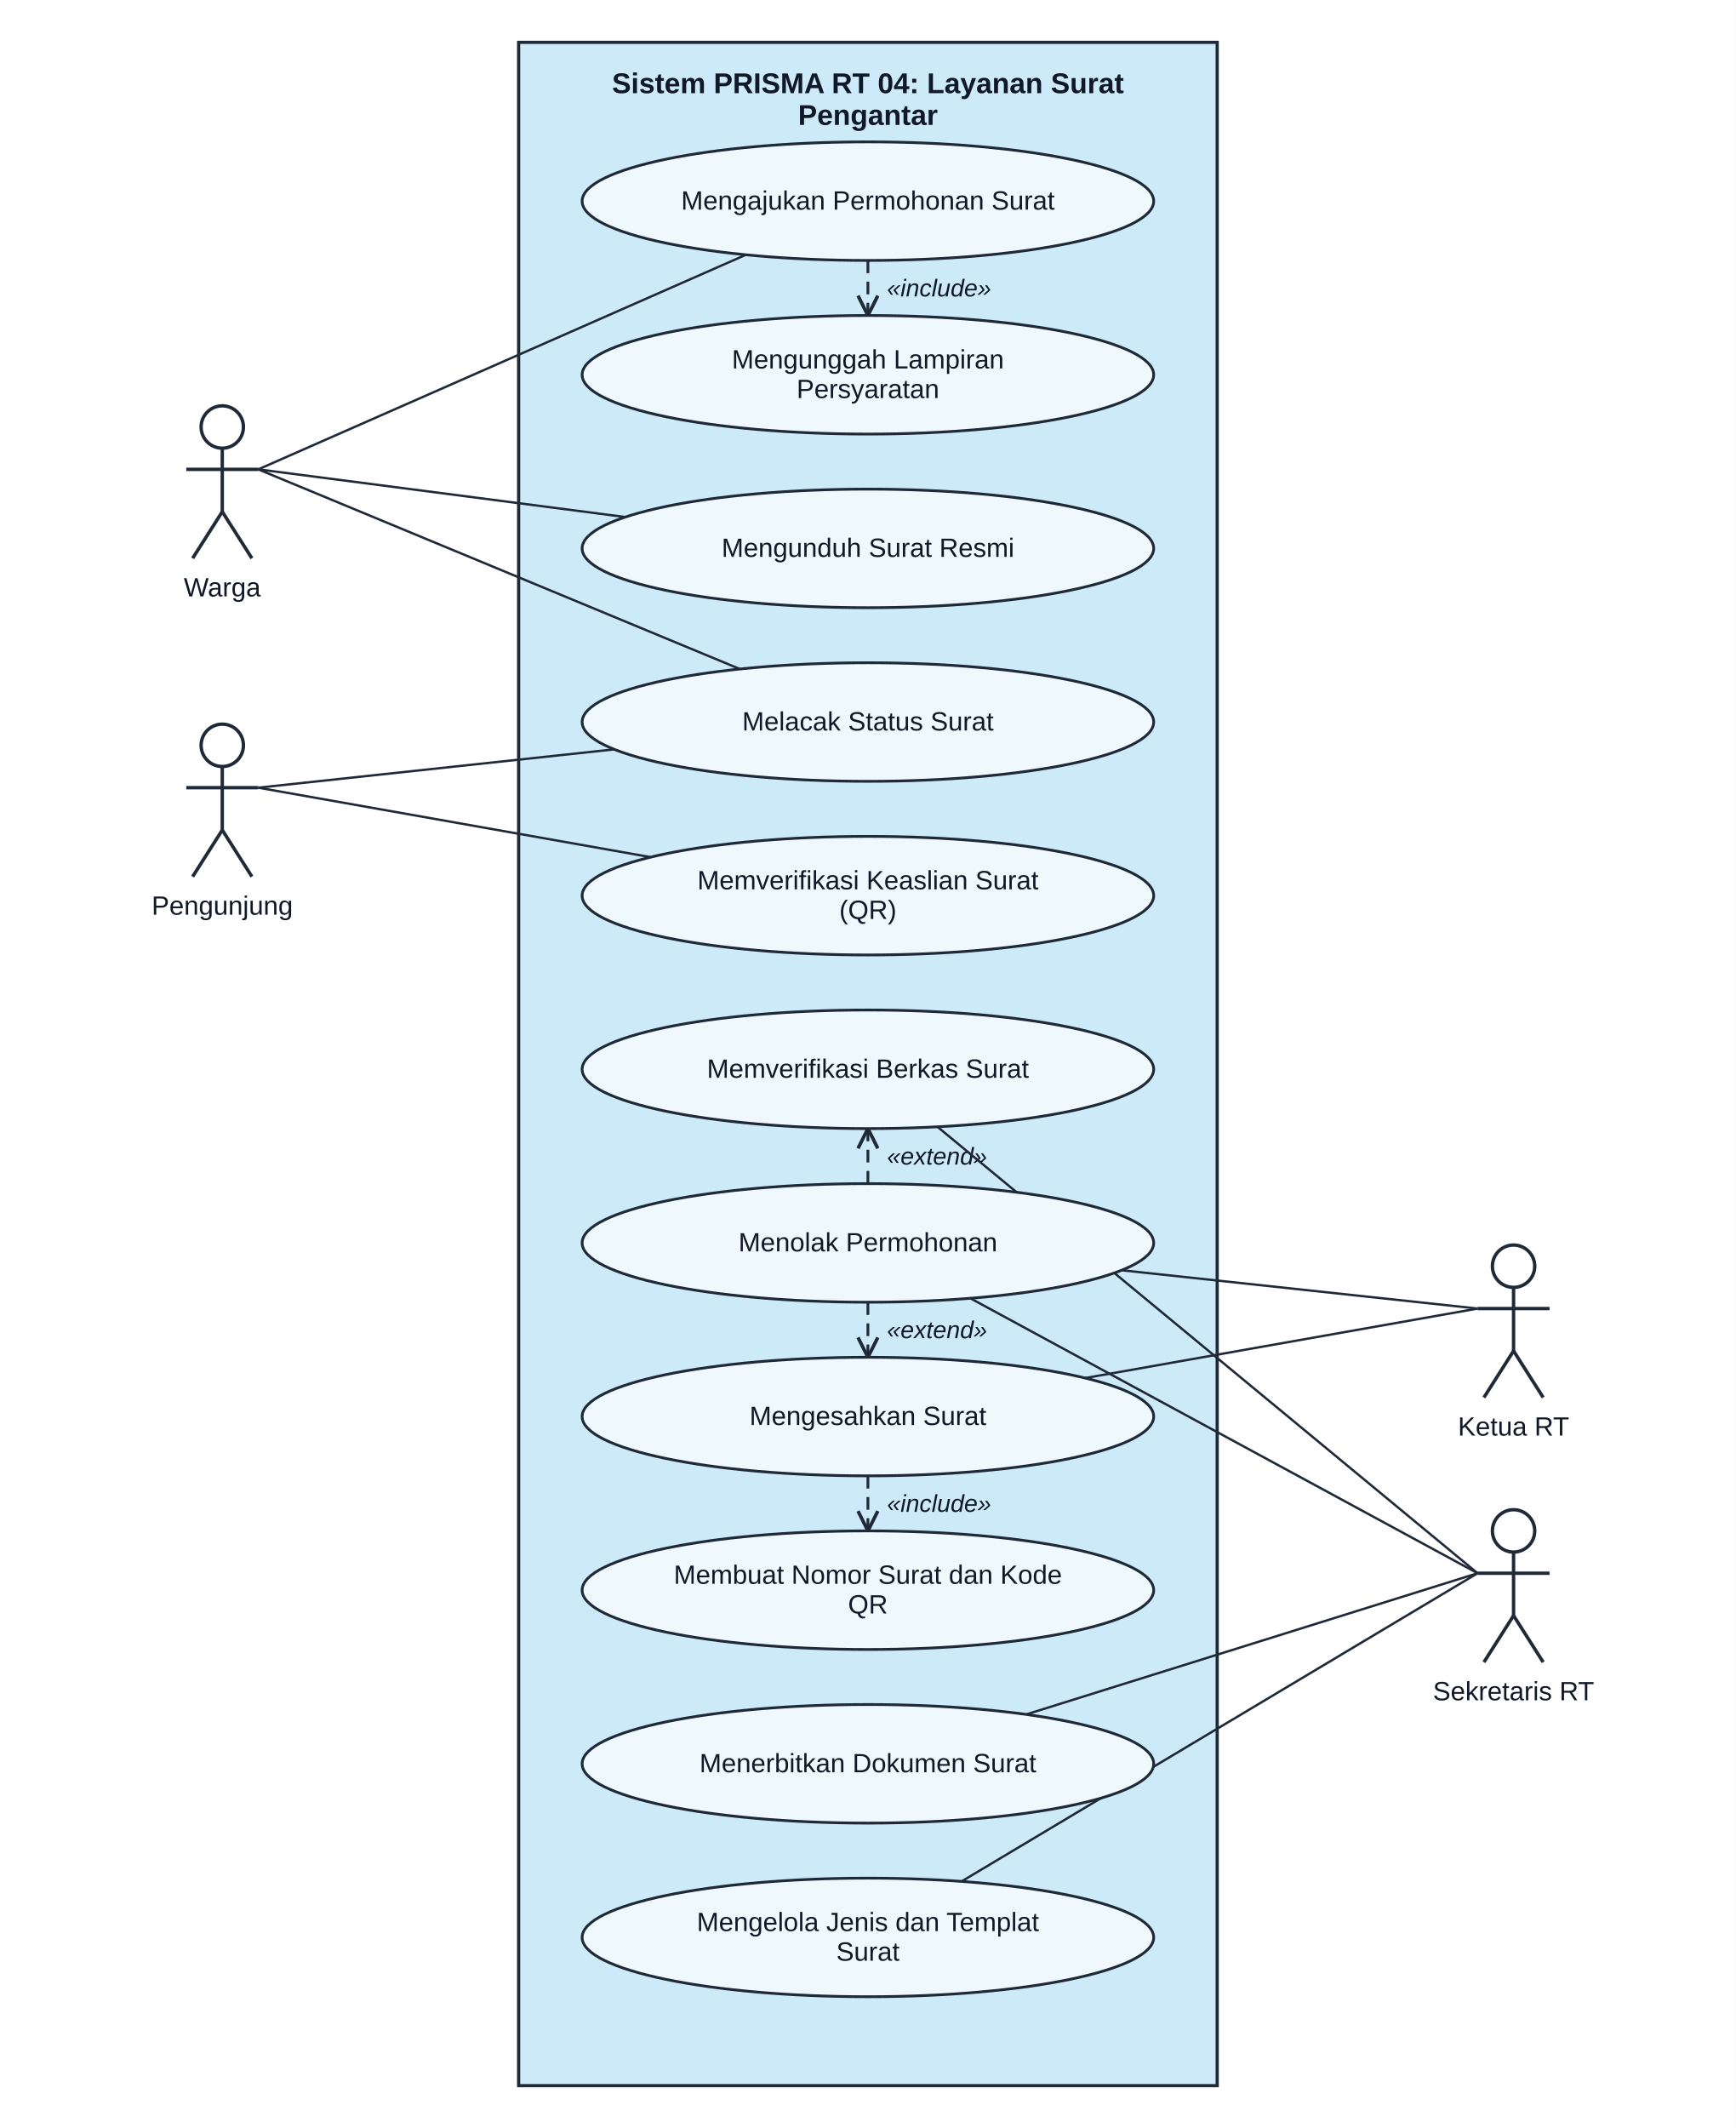
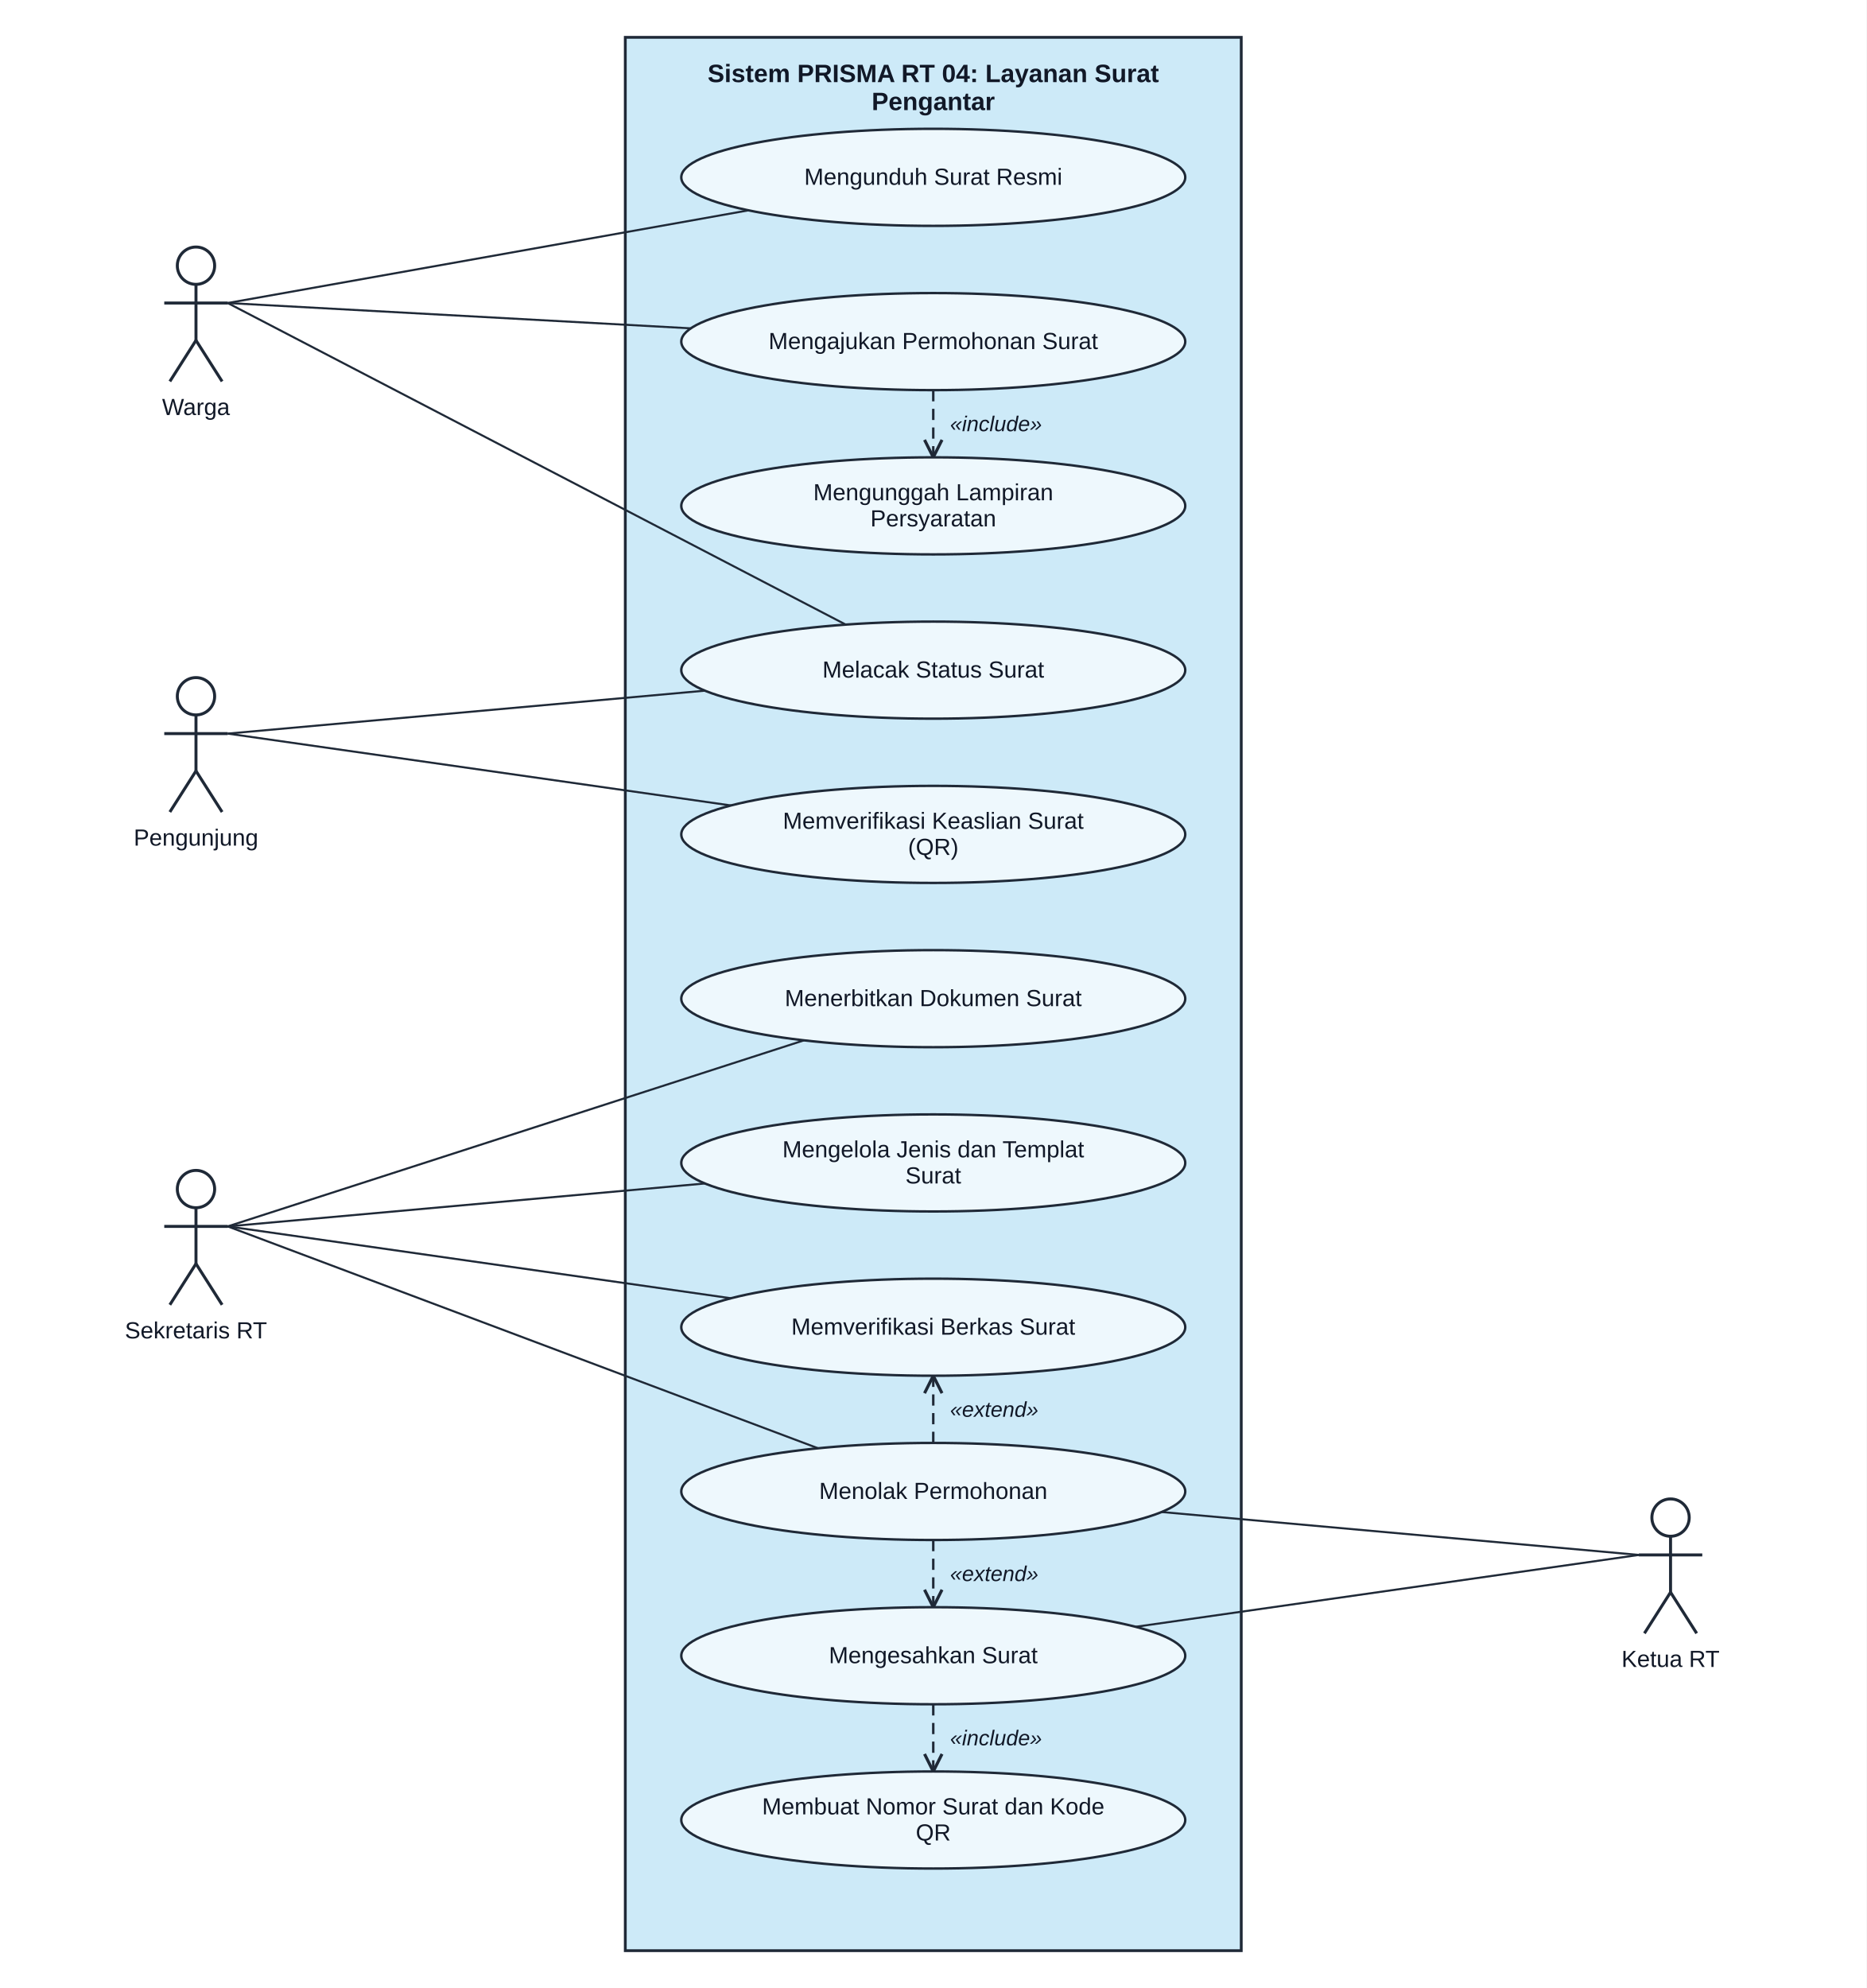
- <svg xmlns="http://www.w3.org/2000/svg" viewBox="0 0 820 1005" width="820" height="1005" role="img" aria-label="Sistem PRISMA RT 04: Layanan Surat Pengantar">
+ <svg xmlns="http://www.w3.org/2000/svg" viewBox="0 0 1000 1065" width="1000" height="1065" role="img" aria-label="Sistem PRISMA RT 04: Layanan Surat Pengantar">
  <defs>
    <marker id="open" viewBox="0 0 10 10" refX="9" refY="5" markerWidth="9" markerHeight="9" orient="auto-start-reverse">
      <path d="M1 1 L9 5 L1 9" fill="none" stroke="#1f2937" stroke-width="1.4" />
    </marker>
    <marker id="tri" viewBox="0 0 12 12" refX="11" refY="6" markerWidth="12" markerHeight="12" orient="auto">
      <path d="M1 1 L11 6 L1 11 Z" fill="#ffffff" stroke="#1f2937" stroke-width="1.3" />
    </marker>
  </defs>
-   <rect width="820" height="1005" fill="#ffffff" />
-   <rect x="245" y="20" width="330" height="965" fill="#cdeaf8" stroke="#1f2937" stroke-width="1.5" />
-   <text x="410" y="44" text-anchor="middle" font-size="13.5" font-weight="bold" fill="#111827" font-family="Arial, Helvetica, sans-serif">Sistem PRISMA RT 04: Layanan Surat</text>
-   <text x="410" y="59" text-anchor="middle" font-size="13.5" font-weight="bold" fill="#111827" font-family="Arial, Helvetica, sans-serif">Pengantar</text>
-   <line x1="410" y1="123" x2="410" y2="149" stroke="#1f2937" stroke-width="1.3" stroke-dasharray="6 4" marker-end="url(#open)" />
-   <rect x="416" y="128.0" width="65.4" height="15" fill="#cdeaf8" />
-   <text x="419" y="140.0" font-size="11.5" font-style="italic" fill="#111827" font-family="Arial, Helvetica, sans-serif">«include»</text>
-   <line x1="410" y1="559" x2="410" y2="533" stroke="#1f2937" stroke-width="1.3" stroke-dasharray="6 4" marker-end="url(#open)" />
-   <rect x="416" y="538.0" width="58.8" height="15" fill="#cdeaf8" />
-   <text x="419" y="550.0" font-size="11.5" font-style="italic" fill="#111827" font-family="Arial, Helvetica, sans-serif">«extend»</text>
-   <line x1="410" y1="615" x2="410" y2="641" stroke="#1f2937" stroke-width="1.3" stroke-dasharray="6 4" marker-end="url(#open)" />
-   <rect x="416" y="620.0" width="58.8" height="15" fill="#cdeaf8" />
-   <text x="419" y="632.0" font-size="11.5" font-style="italic" fill="#111827" font-family="Arial, Helvetica, sans-serif">«extend»</text>
-   <line x1="410" y1="697" x2="410" y2="723" stroke="#1f2937" stroke-width="1.3" stroke-dasharray="6 4" marker-end="url(#open)" />
-   <rect x="416" y="702.0" width="65.4" height="15" fill="#cdeaf8" />
-   <text x="419" y="714.0" font-size="11.5" font-style="italic" fill="#111827" font-family="Arial, Helvetica, sans-serif">«include»</text>
-   <line x1="122" y1="372.0" x2="290.2" y2="353.9" stroke="#1f2937" stroke-width="1.1" />
-   <line x1="122" y1="372.0" x2="307.3" y2="404.8" stroke="#1f2937" stroke-width="1.1" />
-   <line x1="122" y1="221.667" x2="352.4" y2="120.3" stroke="#1f2937" stroke-width="1.1" />
-   <line x1="122" y1="221.667" x2="295.5" y2="244.2" stroke="#1f2937" stroke-width="1.1" />
-   <line x1="122" y1="221.667" x2="349.6" y2="316.0" stroke="#1f2937" stroke-width="1.1" />
-   <line x1="698" y1="743.0" x2="442.9" y2="532.2" stroke="#1f2937" stroke-width="1.1" />
-   <line x1="698" y1="743.0" x2="458.3" y2="613.1" stroke="#1f2937" stroke-width="1.1" />
-   <line x1="698" y1="743.0" x2="484.7" y2="809.7" stroke="#1f2937" stroke-width="1.1" />
-   <line x1="698" y1="743.0" x2="454.3" y2="888.5" stroke="#1f2937" stroke-width="1.1" />
-   <line x1="698" y1="618.0" x2="529.8" y2="599.9" stroke="#1f2937" stroke-width="1.1" />
-   <line x1="698" y1="618.0" x2="512.7" y2="650.8" stroke="#1f2937" stroke-width="1.1" />
-   <ellipse cx="410" cy="95" rx="135" ry="28" fill="#eef8fd" stroke="#1f2937" stroke-width="1.3" />
-   <text x="410" y="99" text-anchor="middle" font-size="12.5" fill="#111827" font-family="Arial, Helvetica, sans-serif">Mengajukan Permohonan Surat</text>
-   <ellipse cx="410" cy="177" rx="135" ry="28" fill="#eef8fd" stroke="#1f2937" stroke-width="1.3" />
-   <text x="410" y="174" text-anchor="middle" font-size="12.5" fill="#111827" font-family="Arial, Helvetica, sans-serif">Mengunggah Lampiran</text>
-   <text x="410" y="188" text-anchor="middle" font-size="12.5" fill="#111827" font-family="Arial, Helvetica, sans-serif">Persyaratan</text>
-   <ellipse cx="410" cy="259" rx="135" ry="28" fill="#eef8fd" stroke="#1f2937" stroke-width="1.3" />
-   <text x="410" y="263" text-anchor="middle" font-size="12.5" fill="#111827" font-family="Arial, Helvetica, sans-serif">Mengunduh Surat Resmi</text>
-   <ellipse cx="410" cy="341" rx="135" ry="28" fill="#eef8fd" stroke="#1f2937" stroke-width="1.3" />
-   <text x="410" y="345" text-anchor="middle" font-size="12.5" fill="#111827" font-family="Arial, Helvetica, sans-serif">Melacak Status Surat</text>
-   <ellipse cx="410" cy="423" rx="135" ry="28" fill="#eef8fd" stroke="#1f2937" stroke-width="1.3" />
-   <text x="410" y="420" text-anchor="middle" font-size="12.5" fill="#111827" font-family="Arial, Helvetica, sans-serif">Memverifikasi Keaslian Surat</text>
-   <text x="410" y="434" text-anchor="middle" font-size="12.5" fill="#111827" font-family="Arial, Helvetica, sans-serif">(QR)</text>
-   <ellipse cx="410" cy="505" rx="135" ry="28" fill="#eef8fd" stroke="#1f2937" stroke-width="1.3" />
-   <text x="410" y="509" text-anchor="middle" font-size="12.5" fill="#111827" font-family="Arial, Helvetica, sans-serif">Memverifikasi Berkas Surat</text>
-   <ellipse cx="410" cy="587" rx="135" ry="28" fill="#eef8fd" stroke="#1f2937" stroke-width="1.3" />
-   <text x="410" y="591" text-anchor="middle" font-size="12.5" fill="#111827" font-family="Arial, Helvetica, sans-serif">Menolak Permohonan</text>
-   <ellipse cx="410" cy="669" rx="135" ry="28" fill="#eef8fd" stroke="#1f2937" stroke-width="1.3" />
-   <text x="410" y="673" text-anchor="middle" font-size="12.5" fill="#111827" font-family="Arial, Helvetica, sans-serif">Mengesahkan Surat</text>
-   <ellipse cx="410" cy="751" rx="135" ry="28" fill="#eef8fd" stroke="#1f2937" stroke-width="1.3" />
-   <text x="410" y="748" text-anchor="middle" font-size="12.5" fill="#111827" font-family="Arial, Helvetica, sans-serif">Membuat Nomor Surat dan Kode</text>
-   <text x="410" y="762" text-anchor="middle" font-size="12.5" fill="#111827" font-family="Arial, Helvetica, sans-serif">QR</text>
-   <ellipse cx="410" cy="833" rx="135" ry="28" fill="#eef8fd" stroke="#1f2937" stroke-width="1.3" />
-   <text x="410" y="837" text-anchor="middle" font-size="12.5" fill="#111827" font-family="Arial, Helvetica, sans-serif">Menerbitkan Dokumen Surat</text>
-   <ellipse cx="410" cy="915" rx="135" ry="28" fill="#eef8fd" stroke="#1f2937" stroke-width="1.3" />
-   <text x="410" y="912" text-anchor="middle" font-size="12.5" fill="#111827" font-family="Arial, Helvetica, sans-serif">Mengelola Jenis dan Templat</text>
-   <text x="410" y="926" text-anchor="middle" font-size="12.5" fill="#111827" font-family="Arial, Helvetica, sans-serif">Surat</text>
+   <rect width="1000" height="1065" fill="#ffffff" />
+   <rect x="335" y="20" width="330" height="1025" fill="#cdeaf8" stroke="#1f2937" stroke-width="1.5" />
+   <text x="500" y="44" text-anchor="middle" font-size="13.5" font-weight="bold" fill="#111827" font-family="Arial, Helvetica, sans-serif">Sistem PRISMA RT 04: Layanan Surat</text>
+   <text x="500" y="59" text-anchor="middle" font-size="13.5" font-weight="bold" fill="#111827" font-family="Arial, Helvetica, sans-serif">Pengantar</text>
+   <line x1="500" y1="209" x2="500" y2="245" stroke="#1f2937" stroke-width="1.3" stroke-dasharray="6 4" marker-end="url(#open)" />
+   <rect x="506" y="219.0" width="65.4" height="15" fill="#cdeaf8" />
+   <text x="509" y="231.0" font-size="11.5" font-style="italic" fill="#111827" font-family="Arial, Helvetica, sans-serif">«include»</text>
+   <line x1="500" y1="773" x2="500" y2="737" stroke="#1f2937" stroke-width="1.3" stroke-dasharray="6 4" marker-end="url(#open)" />
+   <rect x="506" y="747.0" width="58.8" height="15" fill="#cdeaf8" />
+   <text x="509" y="759.0" font-size="11.5" font-style="italic" fill="#111827" font-family="Arial, Helvetica, sans-serif">«extend»</text>
+   <line x1="500" y1="825" x2="500" y2="861" stroke="#1f2937" stroke-width="1.3" stroke-dasharray="6 4" marker-end="url(#open)" />
+   <rect x="506" y="835.0" width="58.8" height="15" fill="#cdeaf8" />
+   <text x="509" y="847.0" font-size="11.5" font-style="italic" fill="#111827" font-family="Arial, Helvetica, sans-serif">«extend»</text>
+   <line x1="500" y1="913" x2="500" y2="949" stroke="#1f2937" stroke-width="1.3" stroke-dasharray="6 4" marker-end="url(#open)" />
+   <rect x="506" y="923.0" width="65.4" height="15" fill="#cdeaf8" />
+   <text x="509" y="935.0" font-size="11.5" font-style="italic" fill="#111827" font-family="Arial, Helvetica, sans-serif">«include»</text>
+   <line x1="122" y1="393.0" x2="377.7" y2="370.0" stroke="#1f2937" stroke-width="1.1" />
+   <line x1="122" y1="393.0" x2="391.6" y2="431.5" stroke="#1f2937" stroke-width="1.1" />
+   <line x1="122" y1="162.333" x2="400.9" y2="112.7" stroke="#1f2937" stroke-width="1.1" />
+   <line x1="122" y1="162.333" x2="370.1" y2="175.9" stroke="#1f2937" stroke-width="1.1" />
+   <line x1="122" y1="162.333" x2="453.1" y2="334.6" stroke="#1f2937" stroke-width="1.1" />
+   <line x1="122" y1="657.0" x2="430.8" y2="557.3" stroke="#1f2937" stroke-width="1.1" />
+   <line x1="122" y1="657.0" x2="377.7" y2="634.0" stroke="#1f2937" stroke-width="1.1" />
+   <line x1="122" y1="657.0" x2="391.6" y2="695.5" stroke="#1f2937" stroke-width="1.1" />
+   <line x1="122" y1="657.0" x2="438.4" y2="775.9" stroke="#1f2937" stroke-width="1.1" />
+   <line x1="878" y1="833.0" x2="622.3" y2="810.0" stroke="#1f2937" stroke-width="1.1" />
+   <line x1="878" y1="833.0" x2="608.4" y2="871.5" stroke="#1f2937" stroke-width="1.1" />
+   <ellipse cx="500" cy="95" rx="135" ry="26" fill="#eef8fd" stroke="#1f2937" stroke-width="1.3" />
+   <text x="500" y="99" text-anchor="middle" font-size="12.5" fill="#111827" font-family="Arial, Helvetica, sans-serif">Mengunduh Surat Resmi</text>
+   <ellipse cx="500" cy="183" rx="135" ry="26" fill="#eef8fd" stroke="#1f2937" stroke-width="1.3" />
+   <text x="500" y="187" text-anchor="middle" font-size="12.5" fill="#111827" font-family="Arial, Helvetica, sans-serif">Mengajukan Permohonan Surat</text>
+   <ellipse cx="500" cy="271" rx="135" ry="26" fill="#eef8fd" stroke="#1f2937" stroke-width="1.3" />
+   <text x="500" y="268" text-anchor="middle" font-size="12.5" fill="#111827" font-family="Arial, Helvetica, sans-serif">Mengunggah Lampiran</text>
+   <text x="500" y="282" text-anchor="middle" font-size="12.5" fill="#111827" font-family="Arial, Helvetica, sans-serif">Persyaratan</text>
+   <ellipse cx="500" cy="359" rx="135" ry="26" fill="#eef8fd" stroke="#1f2937" stroke-width="1.3" />
+   <text x="500" y="363" text-anchor="middle" font-size="12.5" fill="#111827" font-family="Arial, Helvetica, sans-serif">Melacak Status Surat</text>
+   <ellipse cx="500" cy="447" rx="135" ry="26" fill="#eef8fd" stroke="#1f2937" stroke-width="1.3" />
+   <text x="500" y="444" text-anchor="middle" font-size="12.5" fill="#111827" font-family="Arial, Helvetica, sans-serif">Memverifikasi Keaslian Surat</text>
+   <text x="500" y="458" text-anchor="middle" font-size="12.5" fill="#111827" font-family="Arial, Helvetica, sans-serif">(QR)</text>
+   <ellipse cx="500" cy="535" rx="135" ry="26" fill="#eef8fd" stroke="#1f2937" stroke-width="1.3" />
+   <text x="500" y="539" text-anchor="middle" font-size="12.5" fill="#111827" font-family="Arial, Helvetica, sans-serif">Menerbitkan Dokumen Surat</text>
+   <ellipse cx="500" cy="623" rx="135" ry="26" fill="#eef8fd" stroke="#1f2937" stroke-width="1.3" />
+   <text x="500" y="620" text-anchor="middle" font-size="12.5" fill="#111827" font-family="Arial, Helvetica, sans-serif">Mengelola Jenis dan Templat</text>
+   <text x="500" y="634" text-anchor="middle" font-size="12.5" fill="#111827" font-family="Arial, Helvetica, sans-serif">Surat</text>
+   <ellipse cx="500" cy="711" rx="135" ry="26" fill="#eef8fd" stroke="#1f2937" stroke-width="1.3" />
+   <text x="500" y="715" text-anchor="middle" font-size="12.5" fill="#111827" font-family="Arial, Helvetica, sans-serif">Memverifikasi Berkas Surat</text>
+   <ellipse cx="500" cy="799" rx="135" ry="26" fill="#eef8fd" stroke="#1f2937" stroke-width="1.3" />
+   <text x="500" y="803" text-anchor="middle" font-size="12.5" fill="#111827" font-family="Arial, Helvetica, sans-serif">Menolak Permohonan</text>
+   <ellipse cx="500" cy="887" rx="135" ry="26" fill="#eef8fd" stroke="#1f2937" stroke-width="1.3" />
+   <text x="500" y="891" text-anchor="middle" font-size="12.5" fill="#111827" font-family="Arial, Helvetica, sans-serif">Mengesahkan Surat</text>
+   <ellipse cx="500" cy="975" rx="135" ry="26" fill="#eef8fd" stroke="#1f2937" stroke-width="1.3" />
+   <text x="500" y="972" text-anchor="middle" font-size="12.5" fill="#111827" font-family="Arial, Helvetica, sans-serif">Membuat Nomor Surat dan Kode</text>
+   <text x="500" y="986" text-anchor="middle" font-size="12.5" fill="#111827" font-family="Arial, Helvetica, sans-serif">QR</text>
  <g stroke="#1f2937" stroke-width="1.6" fill="none">
-     <circle cx="105" cy="352.0" r="10" fill="#ffffff" />
-     <line x1="105" y1="362.0" x2="105" y2="392.0" />
-     <line x1="88" y1="372.0" x2="122" y2="372.0" />
-     <line x1="105" y1="392.0" x2="91" y2="414.0" />
-     <line x1="105" y1="392.0" x2="119" y2="414.0" />
+     <circle cx="105" cy="373.0" r="10" fill="#ffffff" />
+     <line x1="105" y1="383.0" x2="105" y2="413.0" />
+     <line x1="88" y1="393.0" x2="122" y2="393.0" />
+     <line x1="105" y1="413.0" x2="91" y2="435.0" />
+     <line x1="105" y1="413.0" x2="119" y2="435.0" />
  </g>
-   <text x="105" y="432.0" text-anchor="middle" font-size="12.5" fill="#111827" font-family="Arial, Helvetica, sans-serif">Pengunjung</text>
+   <text x="105" y="453.0" text-anchor="middle" font-size="12.5" fill="#111827" font-family="Arial, Helvetica, sans-serif">Pengunjung</text>
  <g stroke="#1f2937" stroke-width="1.6" fill="none">
-     <circle cx="105" cy="201.667" r="10" fill="#ffffff" />
-     <line x1="105" y1="211.667" x2="105" y2="241.667" />
-     <line x1="88" y1="221.667" x2="122" y2="221.667" />
-     <line x1="105" y1="241.667" x2="91" y2="263.667" />
-     <line x1="105" y1="241.667" x2="119" y2="263.667" />
+     <circle cx="105" cy="142.333" r="10" fill="#ffffff" />
+     <line x1="105" y1="152.333" x2="105" y2="182.333" />
+     <line x1="88" y1="162.333" x2="122" y2="162.333" />
+     <line x1="105" y1="182.333" x2="91" y2="204.333" />
+     <line x1="105" y1="182.333" x2="119" y2="204.333" />
  </g>
-   <text x="105" y="281.667" text-anchor="middle" font-size="12.5" fill="#111827" font-family="Arial, Helvetica, sans-serif">Warga</text>
+   <text x="105" y="222.333" text-anchor="middle" font-size="12.5" fill="#111827" font-family="Arial, Helvetica, sans-serif">Warga</text>
  <g stroke="#1f2937" stroke-width="1.6" fill="none">
-     <circle cx="715" cy="723.0" r="10" fill="#ffffff" />
-     <line x1="715" y1="733.0" x2="715" y2="763.0" />
-     <line x1="698" y1="743.0" x2="732" y2="743.0" />
-     <line x1="715" y1="763.0" x2="701" y2="785.0" />
-     <line x1="715" y1="763.0" x2="729" y2="785.0" />
+     <circle cx="105" cy="637.0" r="10" fill="#ffffff" />
+     <line x1="105" y1="647.0" x2="105" y2="677.0" />
+     <line x1="88" y1="657.0" x2="122" y2="657.0" />
+     <line x1="105" y1="677.0" x2="91" y2="699.0" />
+     <line x1="105" y1="677.0" x2="119" y2="699.0" />
  </g>
-   <text x="715" y="803.0" text-anchor="middle" font-size="12.5" fill="#111827" font-family="Arial, Helvetica, sans-serif">Sekretaris RT</text>
+   <text x="105" y="717.0" text-anchor="middle" font-size="12.5" fill="#111827" font-family="Arial, Helvetica, sans-serif">Sekretaris RT</text>
  <g stroke="#1f2937" stroke-width="1.6" fill="none">
-     <circle cx="715" cy="598.0" r="10" fill="#ffffff" />
-     <line x1="715" y1="608.0" x2="715" y2="638.0" />
-     <line x1="698" y1="618.0" x2="732" y2="618.0" />
-     <line x1="715" y1="638.0" x2="701" y2="660.0" />
-     <line x1="715" y1="638.0" x2="729" y2="660.0" />
+     <circle cx="895" cy="813.0" r="10" fill="#ffffff" />
+     <line x1="895" y1="823.0" x2="895" y2="853.0" />
+     <line x1="878" y1="833.0" x2="912" y2="833.0" />
+     <line x1="895" y1="853.0" x2="881" y2="875.0" />
+     <line x1="895" y1="853.0" x2="909" y2="875.0" />
  </g>
-   <text x="715" y="678.0" text-anchor="middle" font-size="12.5" fill="#111827" font-family="Arial, Helvetica, sans-serif">Ketua RT</text>
+   <text x="895" y="893.0" text-anchor="middle" font-size="12.5" fill="#111827" font-family="Arial, Helvetica, sans-serif">Ketua RT</text>
</svg>
